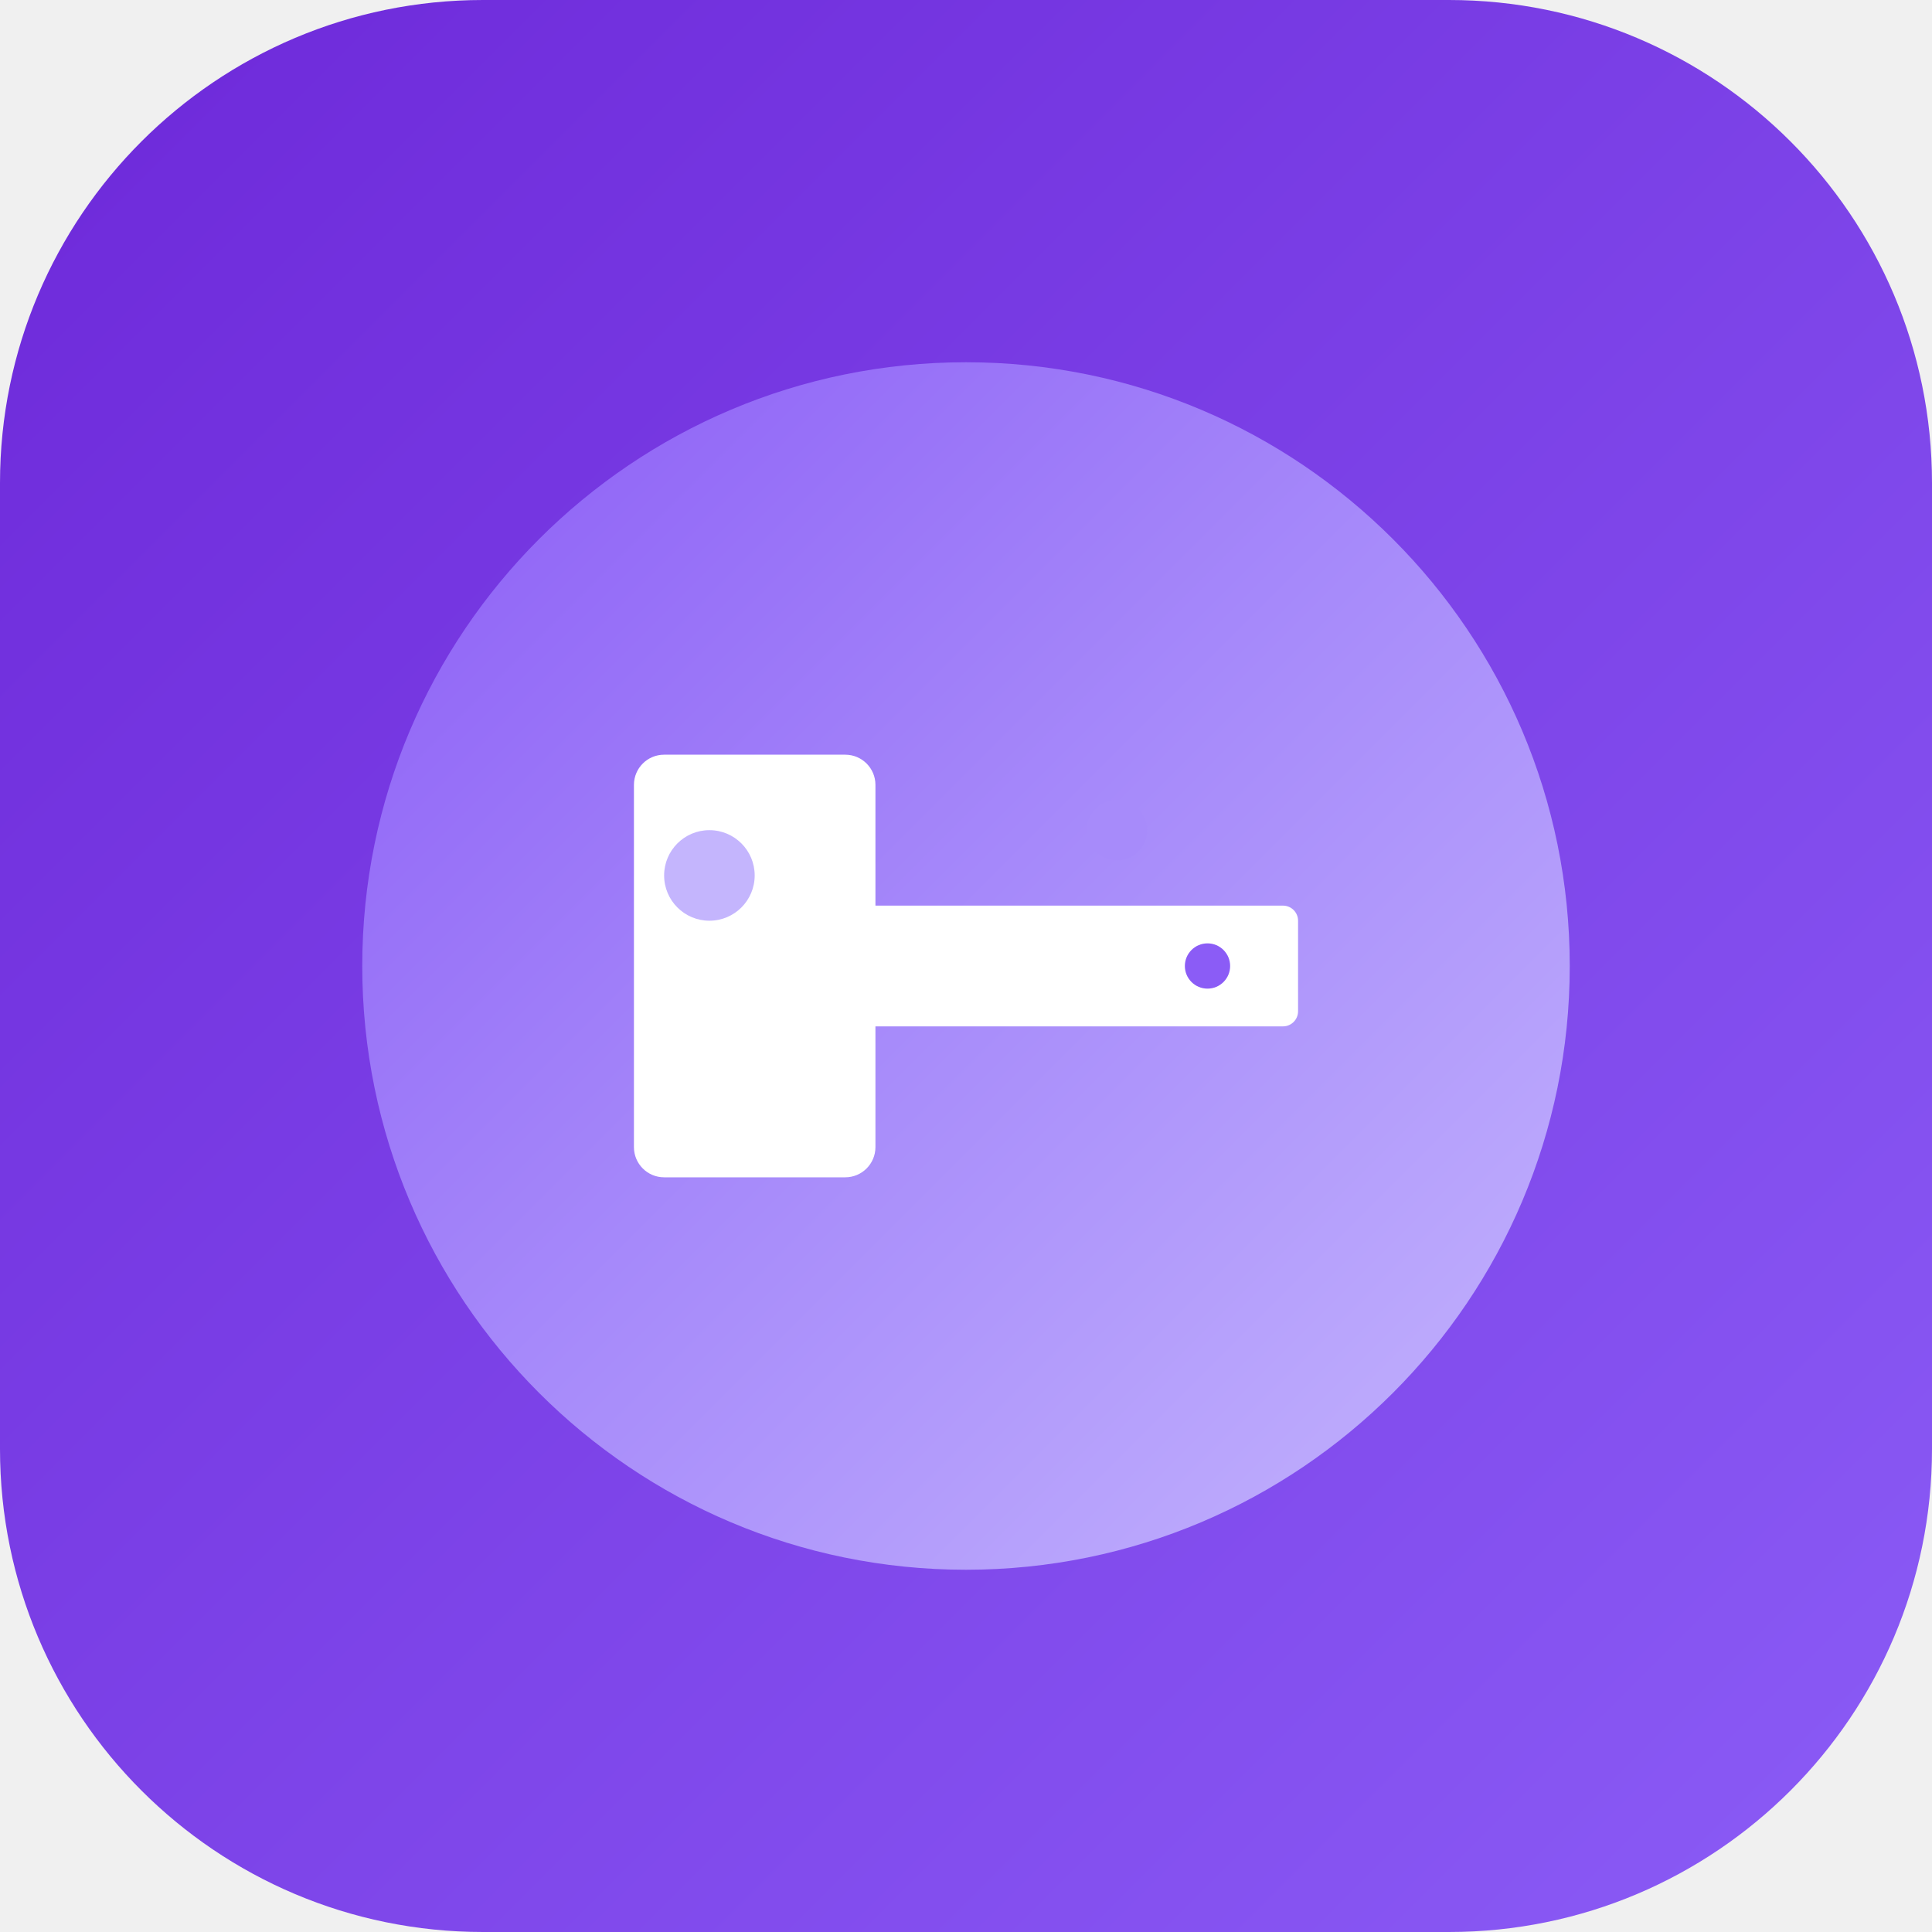
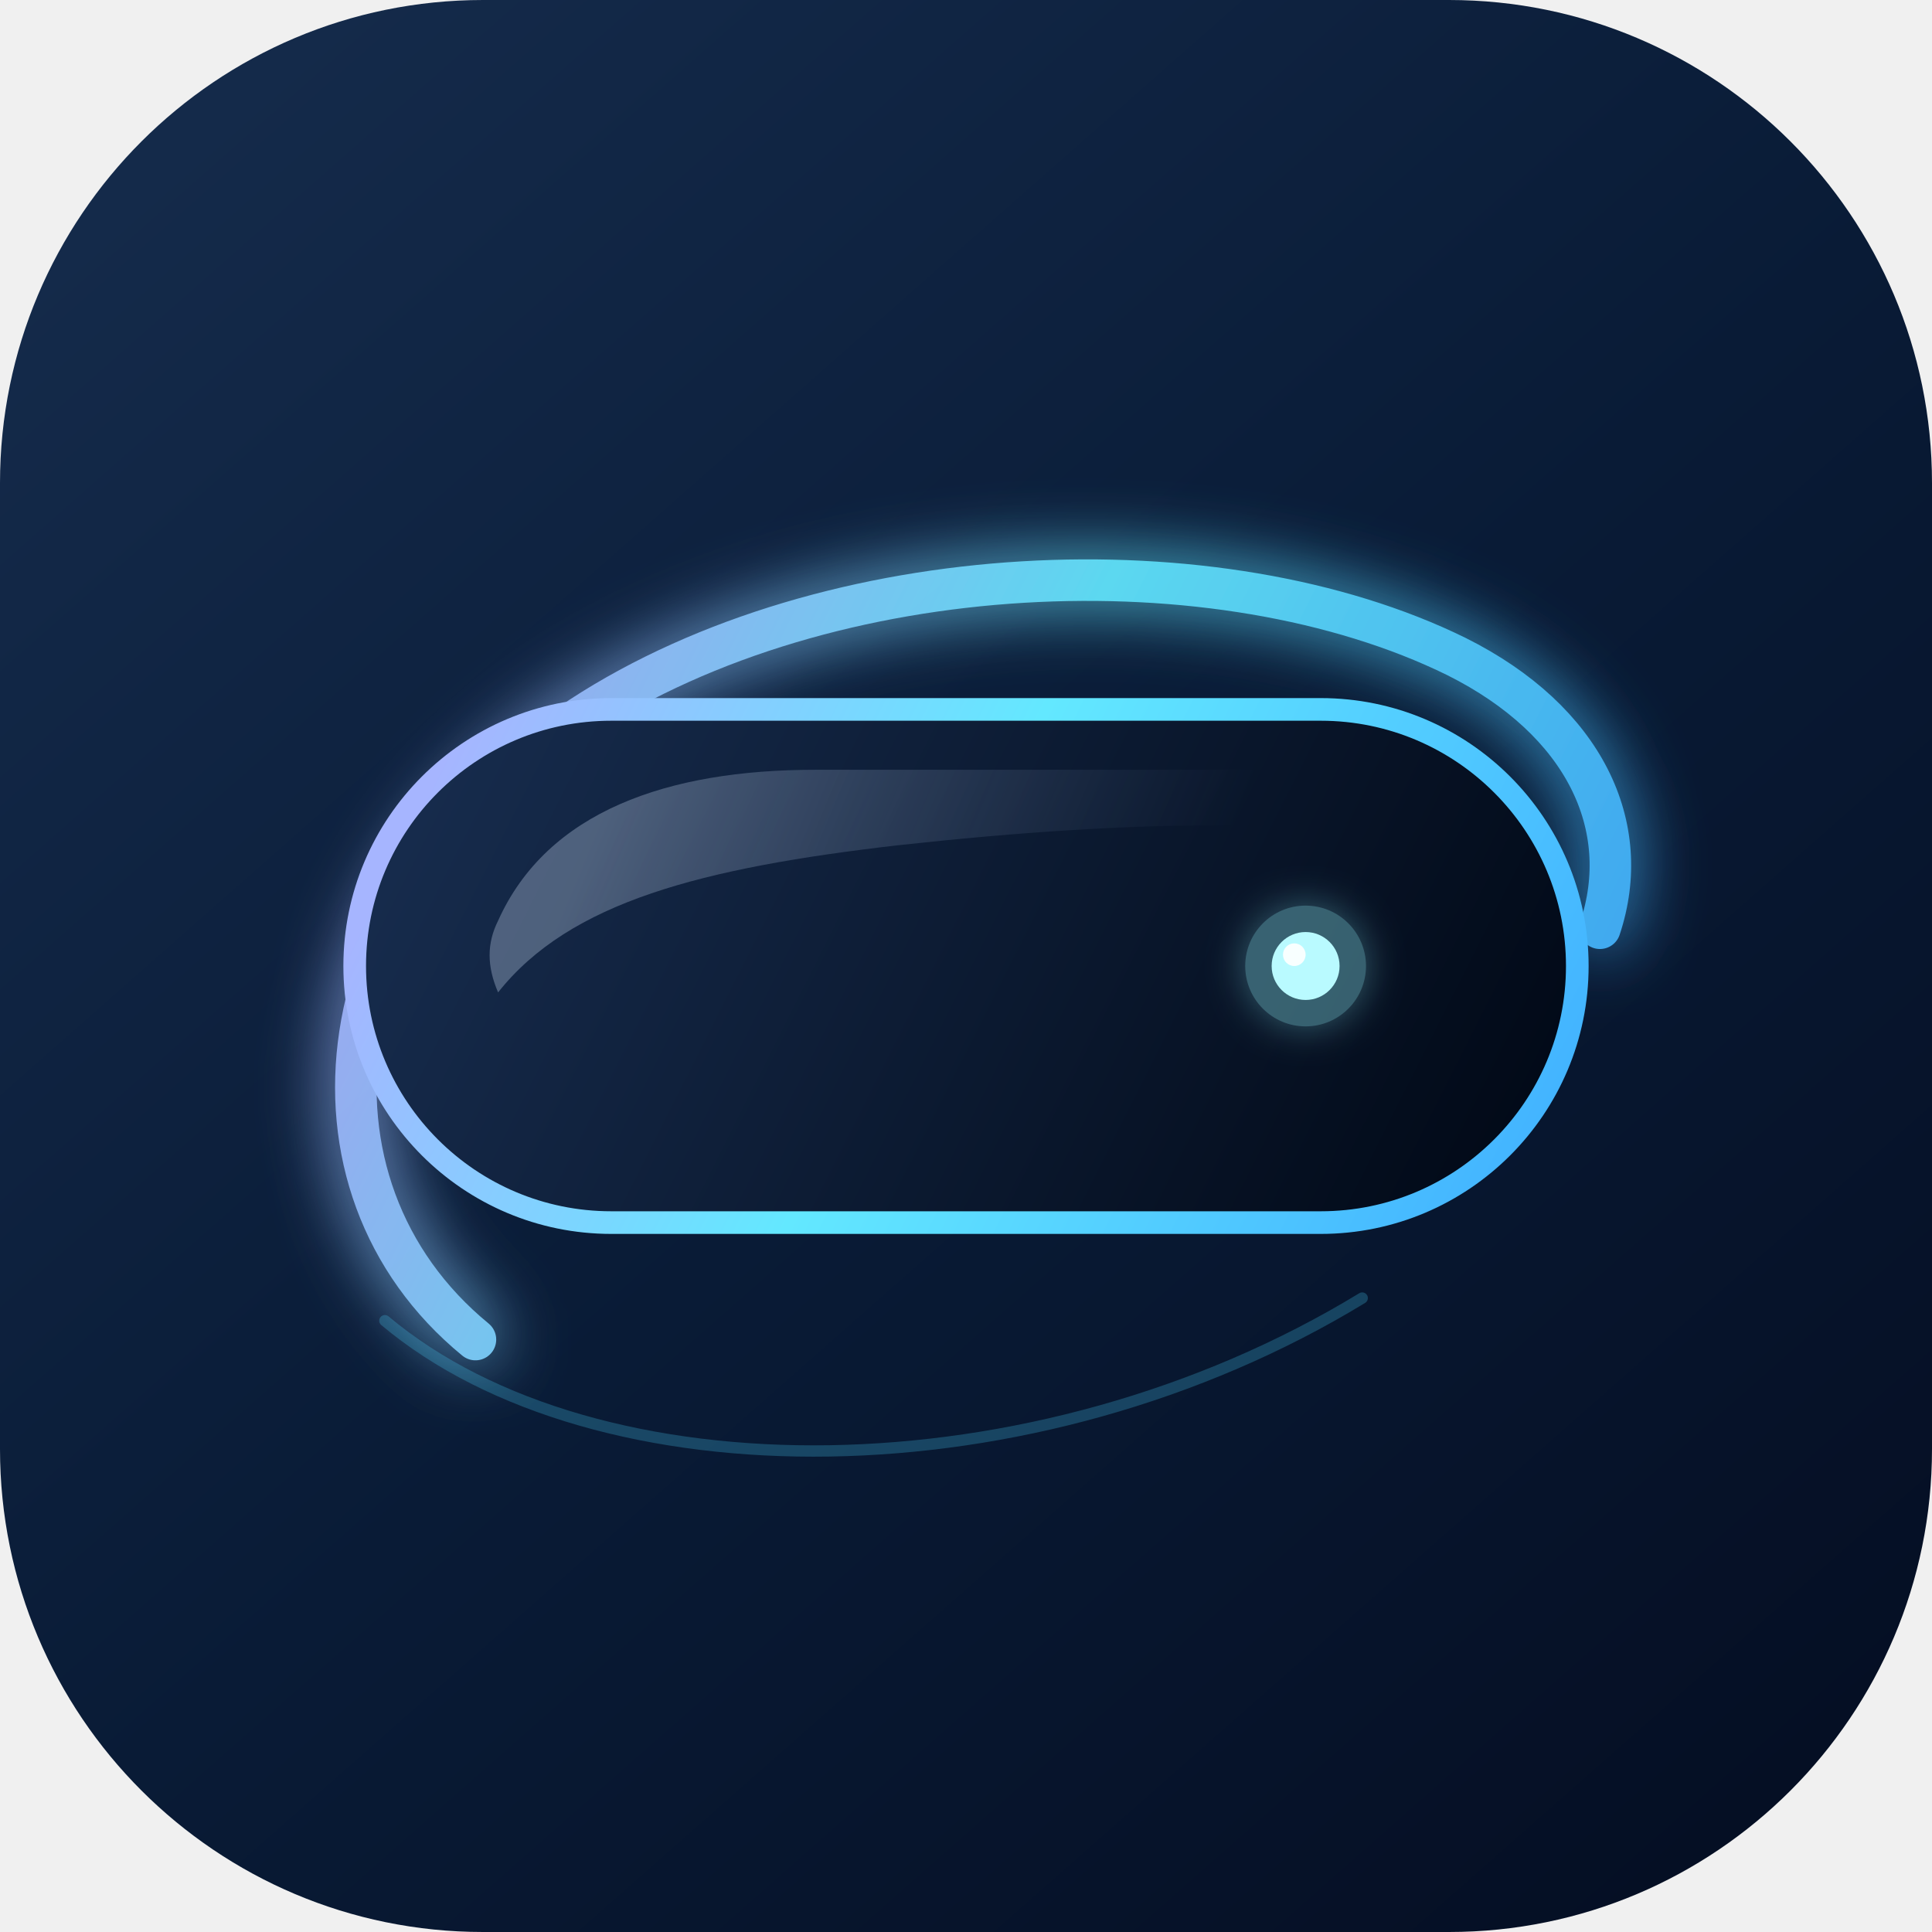
- <svg xmlns="http://www.w3.org/2000/svg" viewBox="0 0 512 512">
+ <svg xmlns="http://www.w3.org/2000/svg" viewBox="0 0 512 512" fill="none">
  <defs>
-     <linearGradient id="trayGrad" x1="0%" y1="0%" x2="100%" y2="100%">
-       <stop offset="0%" style="stop-color:#8b5cf6;stop-opacity:1" />
-       <stop offset="50%" style="stop-color:#a78bfa;stop-opacity:1" />
-       <stop offset="100%" style="stop-color:#c4b5fd;stop-opacity:1" />
+     <linearGradient id="bg" x1="54" y1="32" x2="456" y2="488" gradientUnits="userSpaceOnUse">
+       <stop stop-color="#142A4A" />
+       <stop offset="0.52" stop-color="#091B36" />
+       <stop offset="1" stop-color="#050F24" />
    </linearGradient>
-     <linearGradient id="trayGradDark" x1="0%" y1="0%" x2="100%" y2="100%">
-       <stop offset="0%" style="stop-color:#6d28d9;stop-opacity:1" />
-       <stop offset="100%" style="stop-color:#8b5cf6;stop-opacity:1" />
+     <linearGradient id="edge" x1="120" y1="196" x2="392" y2="332" gradientUnits="userSpaceOnUse">
+       <stop stop-color="#A6B5FF" />
+       <stop offset="0.45" stop-color="#63E8FF" />
+       <stop offset="1" stop-color="#43B4FF" />
    </linearGradient>
+     <linearGradient id="island" x1="124" y1="190" x2="390" y2="324" gradientUnits="userSpaceOnUse">
+       <stop stop-color="#162B4C" />
+       <stop offset="1" stop-color="#020A18" />
+     </linearGradient>
+     <linearGradient id="shine" x1="164" y1="206" x2="308" y2="266" gradientUnits="userSpaceOnUse">
+       <stop stop-color="#D8E8FF" stop-opacity="0.3" />
+       <stop offset="1" stop-color="#8CA9D6" stop-opacity="0" />
+     </linearGradient>
+     <radialGradient id="halo" cx="0" cy="0" r="1" gradientTransform="translate(256 256) rotate(90) scale(210)">
+       <stop stop-color="#31D8FF" stop-opacity="0.12" />
+       <stop offset="1" stop-color="#31D8FF" stop-opacity="0" />
+     </radialGradient>
+     <filter id="softGlow" x="-30%" y="-60%" width="160%" height="220%">
+       <feGaussianBlur stdDeviation="9" result="blur" />
+       <feMerge>
+         <feMergeNode in="blur" />
+         <feMergeNode in="SourceGraphic" />
+       </feMerge>
+     </filter>
+     <filter id="dotGlow" x="-200%" y="-200%" width="500%" height="500%">
+       <feGaussianBlur stdDeviation="5" result="blur" />
+       <feMerge>
+         <feMergeNode in="blur" />
+         <feMergeNode in="SourceGraphic" />
+       </feMerge>
+     </filter>
  </defs>
-   <rect x="0" y="0" width="512" height="512" rx="128" fill="url(#trayGradDark)" />
-   <circle cx="256" cy="256" r="160" fill="url(#trayGrad)" />
-   <g fill="#ffffff">
-     <rect x="168" y="200" width="64" height="112" rx="8" />
-     <rect x="216" y="240" width="128" height="32" rx="4" />
-     <circle cx="188" cy="232" r="12" fill="#c4b5fd" />
-     <circle cx="296" cy="220" r="8" fill="#a78bfa" />
-     <circle cx="320" cy="256" r="6" fill="#8b5cf6" />
-   </g>
+   <rect width="512" height="512" rx="128" fill="url(#bg)" />
+   <rect width="512" height="512" rx="128" fill="url(#halo)" />
+   <path d="M126 355C76 314 85 235 154 190C220 147 323 143 386 174C420 191 433 219 424 246" stroke="url(#edge)" stroke-width="11" stroke-linecap="round" opacity="0.92" filter="url(#softGlow)" />
+   <path d="M102 350C158 397 274 397 361 344" stroke="#4AD7FF" stroke-width="3" stroke-linecap="round" opacity="0.24" />
+   <rect x="94" y="188" width="324" height="136" rx="68" fill="url(#island)" stroke="url(#edge)" stroke-width="6" />
+   <path d="M132 244C145 215 177 204 216 204H346C371 204 388 214 396 227C357 216 302 217 238 224C186 230 151 239 132 263C129 256 129 250 132 244Z" fill="url(#shine)" />
+   <circle cx="346" cy="256" r="16" fill="#91F6FF" opacity="0.35" filter="url(#dotGlow)" />
+   <circle cx="346" cy="256" r="9" fill="#B9FAFF" />
+   <circle cx="343" cy="253" r="3" fill="#FFFFFF" opacity="0.9" />
</svg>
